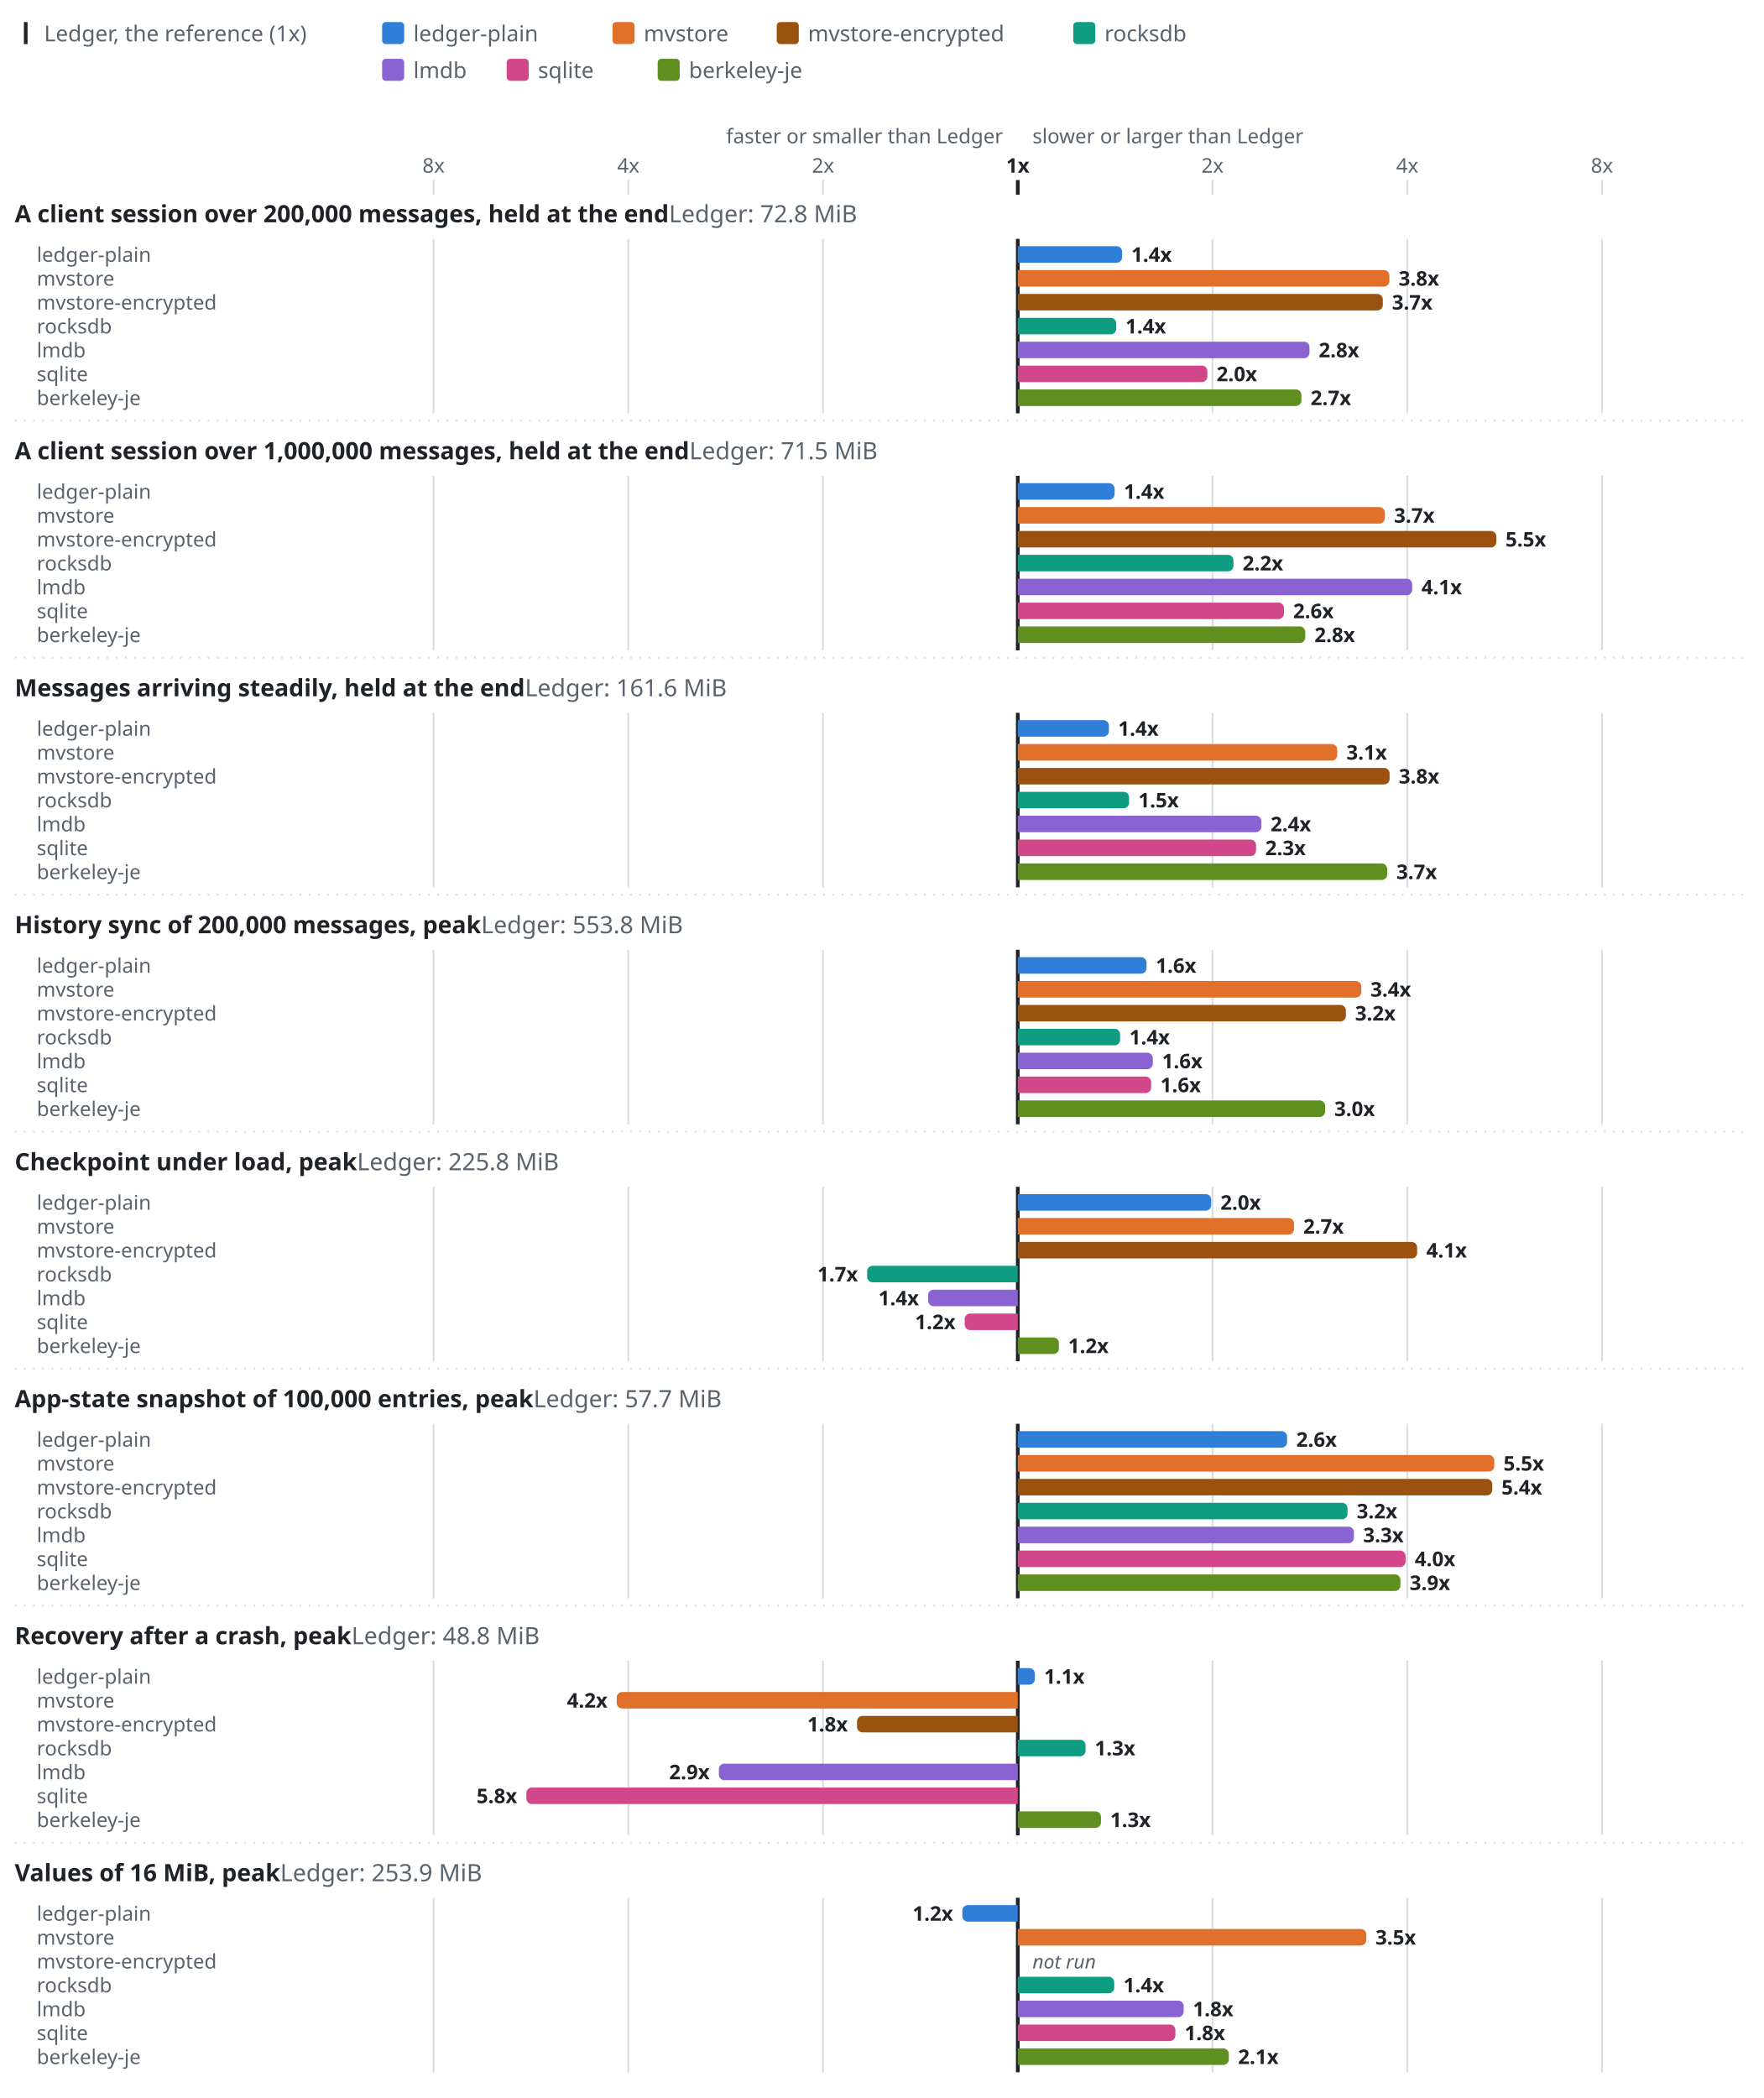
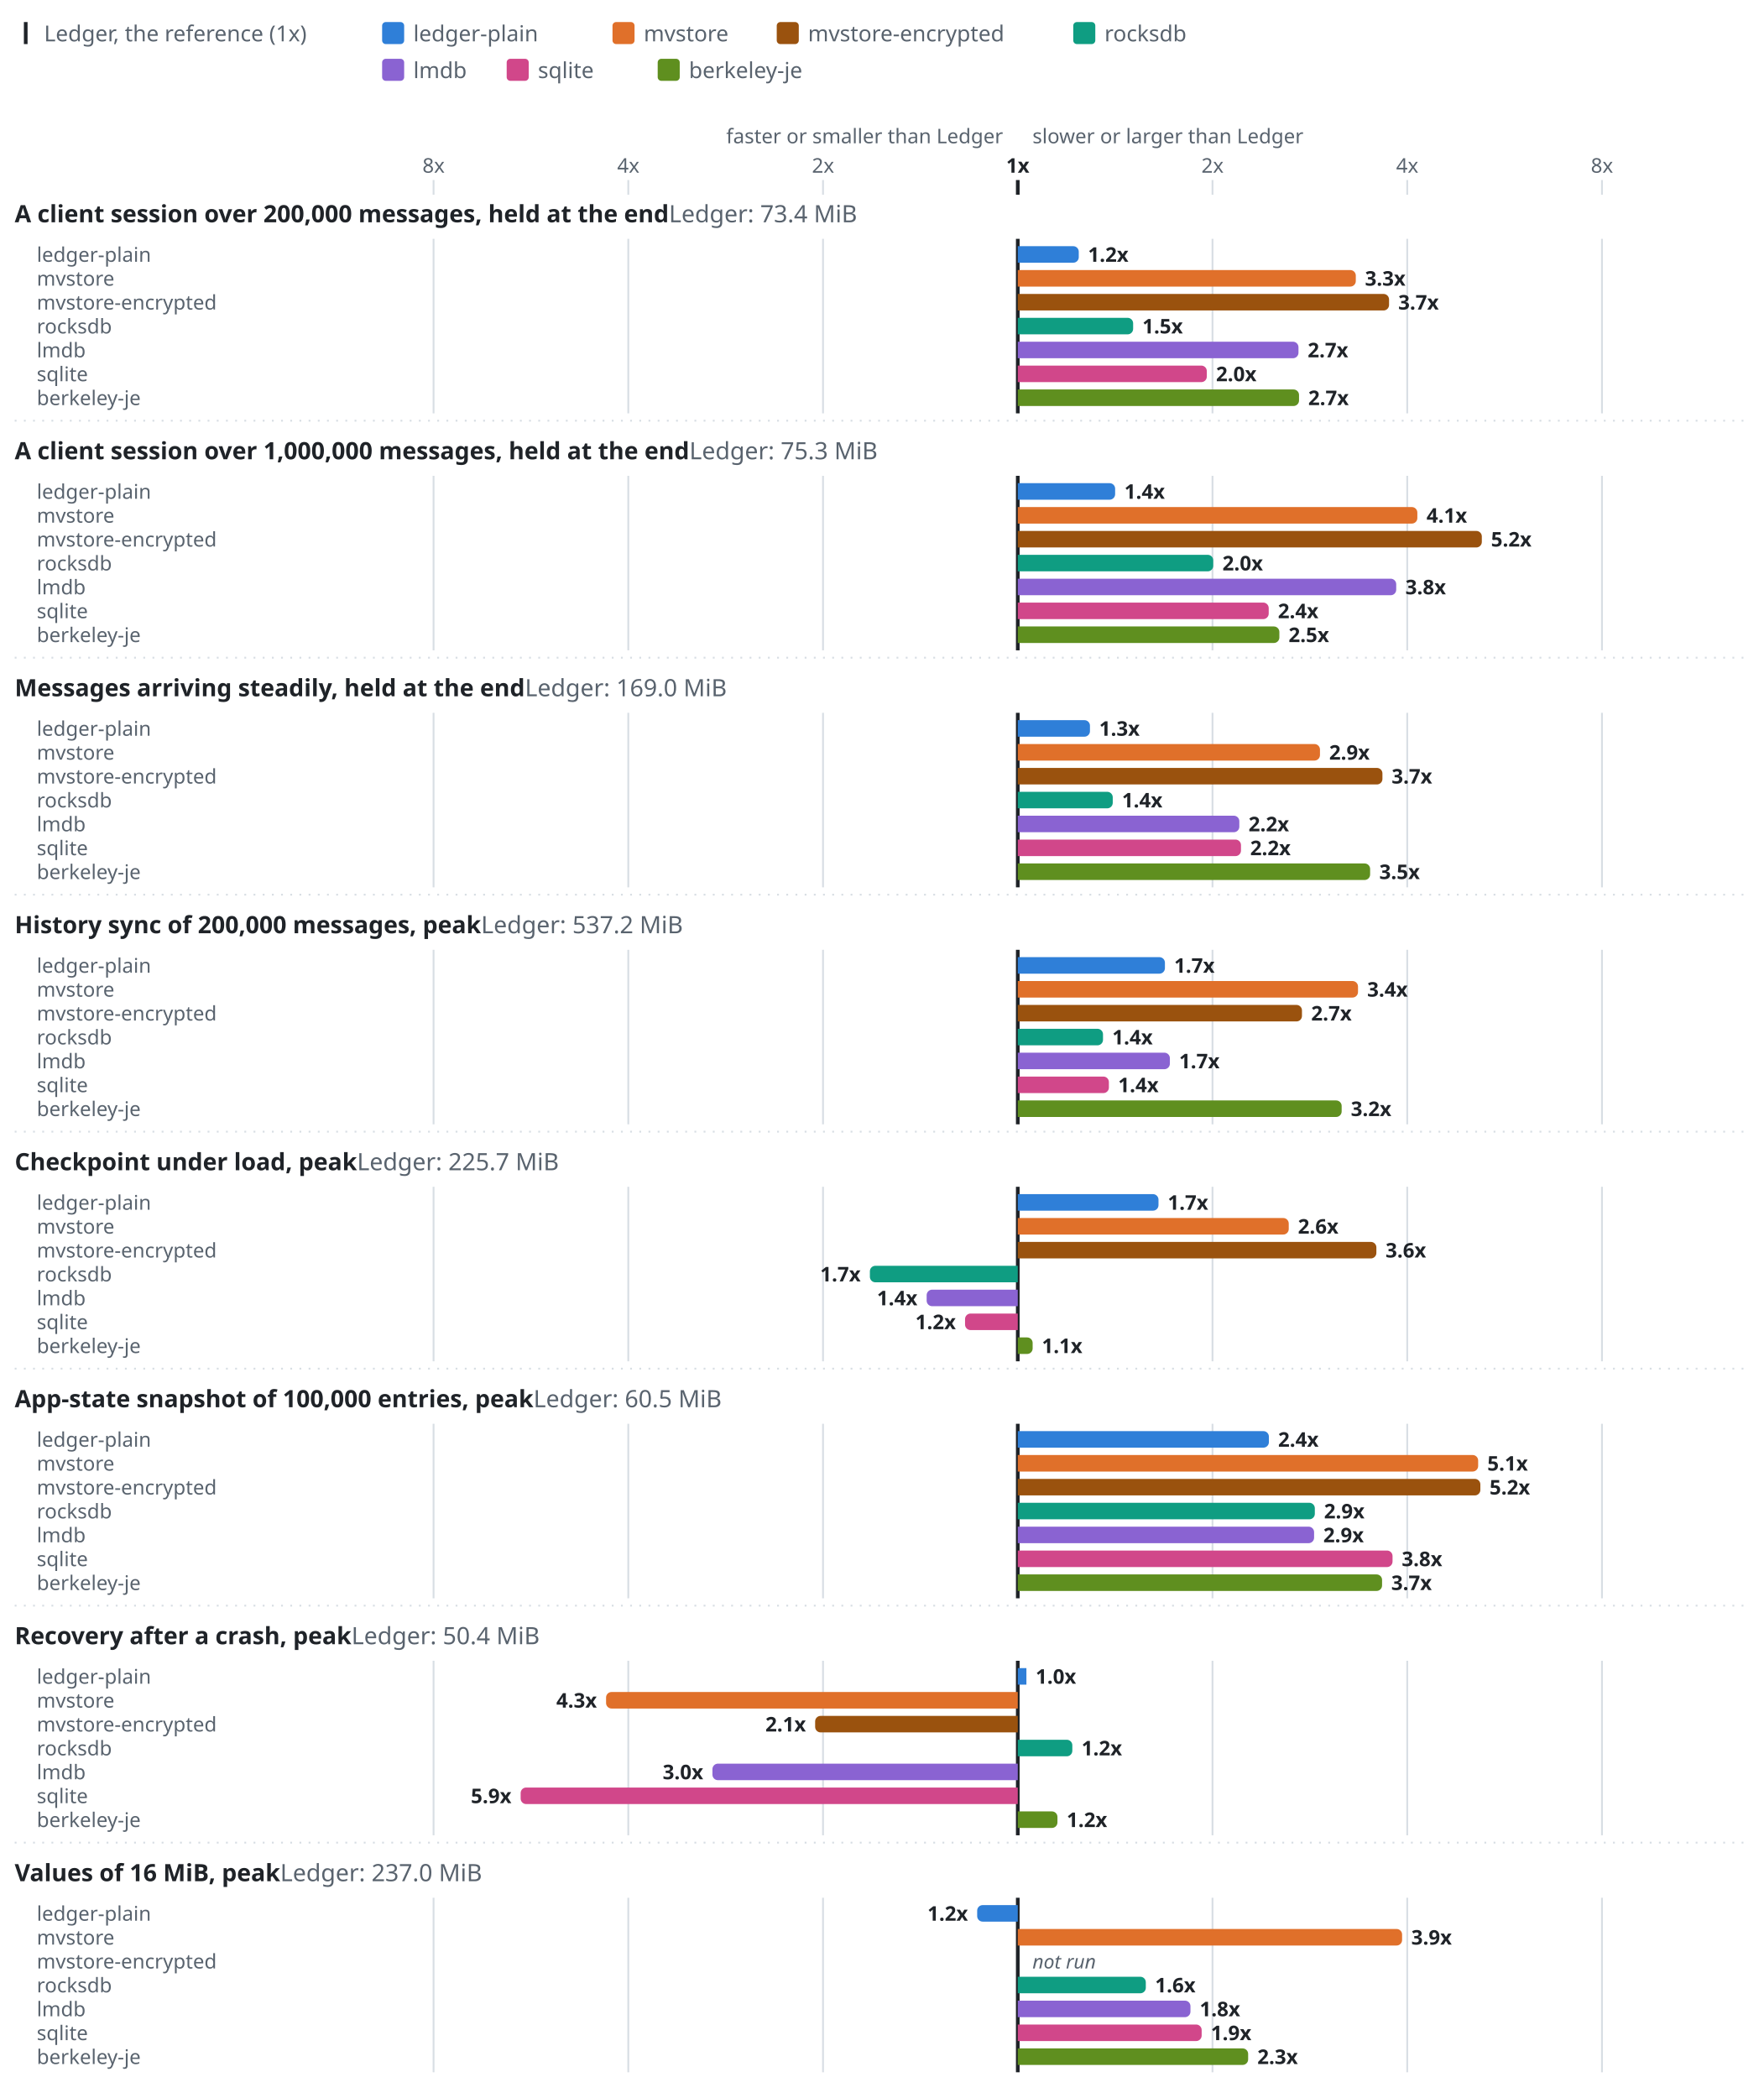
<svg xmlns="http://www.w3.org/2000/svg" viewBox="0 0 960 1142" width="960" height="1142" font-family="-apple-system, BlinkMacSystemFont, 'Segoe UI', 'Noto Sans', Helvetica, Arial, sans-serif" role="img" aria-label="Memory on macOS: each engine's cost relative to Ledger">
  <defs>
    <pattern id="hatch" width="5" height="5" patternUnits="userSpaceOnUse" patternTransform="rotate(45)">
      <rect width="5" height="5" fill="#8b949e" fill-opacity="0.25" />
      <line x1="0" y1="0" x2="0" y2="5" stroke="#8b949e" stroke-width="2.5" />
    </pattern>
  </defs>
  <line x1="14" y1="12" x2="14" y2="24" stroke="#1f2328" stroke-width="2" />
  <text x="24" y="22.5" font-size="12" fill="#59636e">Ledger, the reference (1x)</text>
  <rect x="208" y="12" width="12" height="12" rx="2" fill="#2f7fd8" />
  <text x="225" y="22.5" font-size="12" fill="#59636e">ledger-plain</text>
  <rect x="333.4" y="12" width="12" height="12" rx="2" fill="#e0702a" />
  <text x="350.4" y="22.5" font-size="12" fill="#59636e">mvstore</text>
  <rect x="422.8" y="12" width="12" height="12" rx="2" fill="#9a520e" />
  <text x="439.8" y="22.5" font-size="12" fill="#59636e">mvstore-encrypted</text>
  <rect x="584.2" y="12" width="12" height="12" rx="2" fill="#0f9d82" />
  <text x="601.2" y="22.5" font-size="12" fill="#59636e">rocksdb</text>
  <rect x="208" y="32" width="12" height="12" rx="2" fill="#8a63d2" />
  <text x="225" y="42.5" font-size="12" fill="#59636e">lmdb</text>
  <rect x="275.8" y="32" width="12" height="12" rx="2" fill="#d1478a" />
  <text x="292.8" y="42.5" font-size="12" fill="#59636e">sqlite</text>
  <rect x="358.0" y="32" width="12" height="12" rx="2" fill="#5f8f1f" />
  <text x="375.0" y="42.5" font-size="12" fill="#59636e">berkeley-je</text>
  <text x="546.0" y="78" font-size="11" text-anchor="end" fill="#59636e">faster or smaller than Ledger</text>
  <text x="562.0" y="78" font-size="11" fill="#59636e">slower or larger than Ledger</text>
  <line x1="236.0" y1="98.0" x2="236.0" y2="106.0" stroke="#d8dee4" stroke-width="1" />
  <line x1="342.0" y1="98.0" x2="342.0" y2="106.0" stroke="#d8dee4" stroke-width="1" />
  <line x1="448.0" y1="98.0" x2="448.0" y2="106.0" stroke="#d8dee4" stroke-width="1" />
  <line x1="554.0" y1="98.0" x2="554.0" y2="106.0" stroke="#1f2328" stroke-width="2" />
  <line x1="660.0" y1="98.0" x2="660.0" y2="106.0" stroke="#d8dee4" stroke-width="1" />
  <line x1="766.0" y1="98.0" x2="766.0" y2="106.0" stroke="#d8dee4" stroke-width="1" />
  <line x1="872.0" y1="98.0" x2="872.0" y2="106.0" stroke="#d8dee4" stroke-width="1" />
  <text x="236.0" y="94" font-size="11" text-anchor="middle" fill="#59636e">8x</text>
  <text x="342.0" y="94" font-size="11" text-anchor="middle" fill="#59636e">4x</text>
  <text x="448.0" y="94" font-size="11" text-anchor="middle" fill="#59636e">2x</text>
  <text x="554.0" y="94" font-size="11" text-anchor="middle" fill="#1f2328" font-weight="600">1x</text>
  <text x="660.0" y="94" font-size="11" text-anchor="middle" fill="#59636e">2x</text>
  <text x="766.0" y="94" font-size="11" text-anchor="middle" fill="#59636e">4x</text>
  <text x="872.0" y="94" font-size="11" text-anchor="middle" fill="#59636e">8x</text>
-   <text x="8" y="121" font-size="13" font-weight="600" fill="#1f2328">A client session over 200,000 messages, held at the end<tspan font-weight="400" fill="#59636e">  Ledger: 72.8 MiB</tspan>
+   <text x="8" y="121" font-size="13" font-weight="600" fill="#1f2328">A client session over 200,000 messages, held at the end<tspan font-weight="400" fill="#59636e">  Ledger: 73.4 MiB</tspan>
  </text>
  <line x1="236.0" y1="130.0" x2="236.0" y2="225.0" stroke="#d8dee4" stroke-width="1" />
  <line x1="342.0" y1="130.0" x2="342.0" y2="225.0" stroke="#d8dee4" stroke-width="1" />
  <line x1="448.0" y1="130.0" x2="448.0" y2="225.0" stroke="#d8dee4" stroke-width="1" />
  <line x1="554.0" y1="130.0" x2="554.0" y2="225.0" stroke="#1f2328" stroke-width="2" />
  <line x1="660.0" y1="130.0" x2="660.0" y2="225.0" stroke="#d8dee4" stroke-width="1" />
  <line x1="766.0" y1="130.0" x2="766.0" y2="225.0" stroke="#d8dee4" stroke-width="1" />
  <line x1="872.0" y1="130.0" x2="872.0" y2="225.0" stroke="#d8dee4" stroke-width="1" />
  <text x="20" y="142.5" font-size="11" fill="#59636e">ledger-plain</text>
-   <path d="M554.0,134.0H607.8a3,3 0 0 1 3,3v3a3,3 0 0 1 -3,3H554.0z" fill="#2f7fd8" />
-   <text x="615.8" y="142.5" font-size="11" font-weight="600" fill="#1f2328">1.4x</text>
+   <path d="M554.0,134.0H584.2a3,3 0 0 1 3,3v3a3,3 0 0 1 -3,3H554.0z" fill="#2f7fd8" />
+   <text x="592.2" y="142.5" font-size="11" font-weight="600" fill="#1f2328">1.2x</text>
  <text x="20" y="155.5" font-size="11" fill="#59636e">mvstore</text>
-   <path d="M554.0,147.0H753.3a3,3 0 0 1 3,3v3a3,3 0 0 1 -3,3H554.0z" fill="#e0702a" />
-   <text x="761.3" y="155.5" font-size="11" font-weight="600" fill="#1f2328">3.8x</text>
+   <path d="M554.0,147.0H735.0a3,3 0 0 1 3,3v3a3,3 0 0 1 -3,3H554.0z" fill="#e0702a" />
+   <text x="743.0" y="155.5" font-size="11" font-weight="600" fill="#1f2328">3.3x</text>
  <text x="20" y="168.5" font-size="11" fill="#59636e">mvstore-encrypted</text>
-   <path d="M554.0,160.0H749.7a3,3 0 0 1 3,3v3a3,3 0 0 1 -3,3H554.0z" fill="#9a520e" />
-   <text x="757.7" y="168.5" font-size="11" font-weight="600" fill="#1f2328">3.7x</text>
+   <path d="M554.0,160.0H753.1a3,3 0 0 1 3,3v3a3,3 0 0 1 -3,3H554.0z" fill="#9a520e" />
+   <text x="761.1" y="168.5" font-size="11" font-weight="600" fill="#1f2328">3.7x</text>
  <text x="20" y="181.5" font-size="11" fill="#59636e">rocksdb</text>
-   <path d="M554.0,173.0H604.6a3,3 0 0 1 3,3v3a3,3 0 0 1 -3,3H554.0z" fill="#0f9d82" />
-   <text x="612.6" y="181.5" font-size="11" font-weight="600" fill="#1f2328">1.4x</text>
+   <path d="M554.0,173.0H613.8a3,3 0 0 1 3,3v3a3,3 0 0 1 -3,3H554.0z" fill="#0f9d82" />
+   <text x="621.8" y="181.5" font-size="11" font-weight="600" fill="#1f2328">1.5x</text>
  <text x="20" y="194.5" font-size="11" fill="#59636e">lmdb</text>
-   <path d="M554.0,186.0H709.8a3,3 0 0 1 3,3v3a3,3 0 0 1 -3,3H554.0z" fill="#8a63d2" />
-   <text x="717.8" y="194.5" font-size="11" font-weight="600" fill="#1f2328">2.8x</text>
+   <path d="M554.0,186.0H703.8a3,3 0 0 1 3,3v3a3,3 0 0 1 -3,3H554.0z" fill="#8a63d2" />
+   <text x="711.8" y="194.5" font-size="11" font-weight="600" fill="#1f2328">2.7x</text>
  <text x="20" y="207.5" font-size="11" fill="#59636e">sqlite</text>
-   <path d="M554.0,199.0H654.2a3,3 0 0 1 3,3v3a3,3 0 0 1 -3,3H554.0z" fill="#d1478a" />
-   <text x="662.2" y="207.5" font-size="11" font-weight="600" fill="#1f2328">2.0x</text>
+   <path d="M554.0,199.0H653.9a3,3 0 0 1 3,3v3a3,3 0 0 1 -3,3H554.0z" fill="#d1478a" />
+   <text x="661.9" y="207.5" font-size="11" font-weight="600" fill="#1f2328">2.0x</text>
  <text x="20" y="220.5" font-size="11" fill="#59636e">berkeley-je</text>
-   <path d="M554.0,212.0H705.4a3,3 0 0 1 3,3v3a3,3 0 0 1 -3,3H554.0z" fill="#5f8f1f" />
-   <text x="713.4" y="220.5" font-size="11" font-weight="600" fill="#1f2328">2.7x</text>
+   <path d="M554.0,212.0H704.1a3,3 0 0 1 3,3v3a3,3 0 0 1 -3,3H554.0z" fill="#5f8f1f" />
+   <text x="712.1" y="220.5" font-size="11" font-weight="600" fill="#1f2328">2.7x</text>
  <line x1="8" y1="229.0" x2="952" y2="229.0" stroke="#d8dee4" stroke-width="1" stroke-dasharray="1 4" />
-   <text x="8" y="250" font-size="13" font-weight="600" fill="#1f2328">A client session over 1,000,000 messages, held at the end<tspan font-weight="400" fill="#59636e">  Ledger: 71.5 MiB</tspan>
+   <text x="8" y="250" font-size="13" font-weight="600" fill="#1f2328">A client session over 1,000,000 messages, held at the end<tspan font-weight="400" fill="#59636e">  Ledger: 75.3 MiB</tspan>
  </text>
  <line x1="236.0" y1="259.0" x2="236.0" y2="354.0" stroke="#d8dee4" stroke-width="1" />
  <line x1="342.0" y1="259.0" x2="342.0" y2="354.0" stroke="#d8dee4" stroke-width="1" />
  <line x1="448.0" y1="259.0" x2="448.0" y2="354.0" stroke="#d8dee4" stroke-width="1" />
  <line x1="554.0" y1="259.0" x2="554.0" y2="354.0" stroke="#1f2328" stroke-width="2" />
  <line x1="660.0" y1="259.0" x2="660.0" y2="354.0" stroke="#d8dee4" stroke-width="1" />
  <line x1="766.0" y1="259.0" x2="766.0" y2="354.0" stroke="#d8dee4" stroke-width="1" />
  <line x1="872.0" y1="259.0" x2="872.0" y2="354.0" stroke="#d8dee4" stroke-width="1" />
  <text x="20" y="271.5" font-size="11" fill="#59636e">ledger-plain</text>
-   <path d="M554.0,263.0H603.7a3,3 0 0 1 3,3v3a3,3 0 0 1 -3,3H554.0z" fill="#2f7fd8" />
-   <text x="611.7" y="271.5" font-size="11" font-weight="600" fill="#1f2328">1.4x</text>
+   <path d="M554.0,263.0H604.0a3,3 0 0 1 3,3v3a3,3 0 0 1 -3,3H554.0z" fill="#2f7fd8" />
+   <text x="612.0" y="271.5" font-size="11" font-weight="600" fill="#1f2328">1.4x</text>
  <text x="20" y="284.5" font-size="11" fill="#59636e">mvstore</text>
-   <path d="M554.0,276.0H750.8a3,3 0 0 1 3,3v3a3,3 0 0 1 -3,3H554.0z" fill="#e0702a" />
-   <text x="758.8" y="284.5" font-size="11" font-weight="600" fill="#1f2328">3.7x</text>
+   <path d="M554.0,276.0H768.5a3,3 0 0 1 3,3v3a3,3 0 0 1 -3,3H554.0z" fill="#e0702a" />
+   <text x="776.5" y="284.5" font-size="11" font-weight="600" fill="#1f2328">4.1x</text>
  <text x="20" y="297.5" font-size="11" fill="#59636e">mvstore-encrypted</text>
-   <path d="M554.0,289.0H811.5a3,3 0 0 1 3,3v3a3,3 0 0 1 -3,3H554.0z" fill="#9a520e" />
-   <text x="819.5" y="297.5" font-size="11" font-weight="600" fill="#1f2328">5.5x</text>
+   <path d="M554.0,289.0H803.6a3,3 0 0 1 3,3v3a3,3 0 0 1 -3,3H554.0z" fill="#9a520e" />
+   <text x="811.6" y="297.5" font-size="11" font-weight="600" fill="#1f2328">5.2x</text>
  <text x="20" y="310.5" font-size="11" fill="#59636e">rocksdb</text>
-   <path d="M554.0,302.0H668.4a3,3 0 0 1 3,3v3a3,3 0 0 1 -3,3H554.0z" fill="#0f9d82" />
-   <text x="676.4" y="310.5" font-size="11" font-weight="600" fill="#1f2328">2.2x</text>
+   <path d="M554.0,302.0H657.4a3,3 0 0 1 3,3v3a3,3 0 0 1 -3,3H554.0z" fill="#0f9d82" />
+   <text x="665.4" y="310.5" font-size="11" font-weight="600" fill="#1f2328">2.0x</text>
  <text x="20" y="323.5" font-size="11" fill="#59636e">lmdb</text>
-   <path d="M554.0,315.0H765.7a3,3 0 0 1 3,3v3a3,3 0 0 1 -3,3H554.0z" fill="#8a63d2" />
-   <text x="773.7" y="323.5" font-size="11" font-weight="600" fill="#1f2328">4.1x</text>
+   <path d="M554.0,315.0H757.0a3,3 0 0 1 3,3v3a3,3 0 0 1 -3,3H554.0z" fill="#8a63d2" />
+   <text x="765.0" y="323.5" font-size="11" font-weight="600" fill="#1f2328">3.8x</text>
  <text x="20" y="336.5" font-size="11" fill="#59636e">sqlite</text>
-   <path d="M554.0,328.0H695.9a3,3 0 0 1 3,3v3a3,3 0 0 1 -3,3H554.0z" fill="#d1478a" />
-   <text x="703.9" y="336.5" font-size="11" font-weight="600" fill="#1f2328">2.6x</text>
+   <path d="M554.0,328.0H687.6a3,3 0 0 1 3,3v3a3,3 0 0 1 -3,3H554.0z" fill="#d1478a" />
+   <text x="695.6" y="336.5" font-size="11" font-weight="600" fill="#1f2328">2.4x</text>
  <text x="20" y="349.5" font-size="11" fill="#59636e">berkeley-je</text>
-   <path d="M554.0,341.0H707.5a3,3 0 0 1 3,3v3a3,3 0 0 1 -3,3H554.0z" fill="#5f8f1f" />
-   <text x="715.5" y="349.5" font-size="11" font-weight="600" fill="#1f2328">2.8x</text>
+   <path d="M554.0,341.0H693.4a3,3 0 0 1 3,3v3a3,3 0 0 1 -3,3H554.0z" fill="#5f8f1f" />
+   <text x="701.4" y="349.5" font-size="11" font-weight="600" fill="#1f2328">2.5x</text>
  <line x1="8" y1="358.0" x2="952" y2="358.0" stroke="#d8dee4" stroke-width="1" stroke-dasharray="1 4" />
-   <text x="8" y="379" font-size="13" font-weight="600" fill="#1f2328">Messages arriving steadily, held at the end<tspan font-weight="400" fill="#59636e">  Ledger: 161.6 MiB</tspan>
+   <text x="8" y="379" font-size="13" font-weight="600" fill="#1f2328">Messages arriving steadily, held at the end<tspan font-weight="400" fill="#59636e">  Ledger: 169.0 MiB</tspan>
  </text>
  <line x1="236.0" y1="388.0" x2="236.0" y2="483.0" stroke="#d8dee4" stroke-width="1" />
  <line x1="342.0" y1="388.0" x2="342.0" y2="483.0" stroke="#d8dee4" stroke-width="1" />
  <line x1="448.0" y1="388.0" x2="448.0" y2="483.0" stroke="#d8dee4" stroke-width="1" />
  <line x1="554.0" y1="388.0" x2="554.0" y2="483.0" stroke="#1f2328" stroke-width="2" />
  <line x1="660.0" y1="388.0" x2="660.0" y2="483.0" stroke="#d8dee4" stroke-width="1" />
  <line x1="766.0" y1="388.0" x2="766.0" y2="483.0" stroke="#d8dee4" stroke-width="1" />
  <line x1="872.0" y1="388.0" x2="872.0" y2="483.0" stroke="#d8dee4" stroke-width="1" />
  <text x="20" y="400.5" font-size="11" fill="#59636e">ledger-plain</text>
-   <path d="M554.0,392.0H600.6a3,3 0 0 1 3,3v3a3,3 0 0 1 -3,3H554.0z" fill="#2f7fd8" />
-   <text x="608.6" y="400.5" font-size="11" font-weight="600" fill="#1f2328">1.4x</text>
+   <path d="M554.0,392.0H590.3a3,3 0 0 1 3,3v3a3,3 0 0 1 -3,3H554.0z" fill="#2f7fd8" />
+   <text x="598.3" y="400.5" font-size="11" font-weight="600" fill="#1f2328">1.3x</text>
  <text x="20" y="413.5" font-size="11" fill="#59636e">mvstore</text>
-   <path d="M554.0,405.0H724.9a3,3 0 0 1 3,3v3a3,3 0 0 1 -3,3H554.0z" fill="#e0702a" />
-   <text x="732.9" y="413.5" font-size="11" font-weight="600" fill="#1f2328">3.1x</text>
+   <path d="M554.0,405.0H715.5a3,3 0 0 1 3,3v3a3,3 0 0 1 -3,3H554.0z" fill="#e0702a" />
+   <text x="723.5" y="413.5" font-size="11" font-weight="600" fill="#1f2328">2.9x</text>
  <text x="20" y="426.5" font-size="11" fill="#59636e">mvstore-encrypted</text>
-   <path d="M554.0,418.0H753.4a3,3 0 0 1 3,3v3a3,3 0 0 1 -3,3H554.0z" fill="#9a520e" />
-   <text x="761.4" y="426.5" font-size="11" font-weight="600" fill="#1f2328">3.8x</text>
+   <path d="M554.0,418.0H749.5a3,3 0 0 1 3,3v3a3,3 0 0 1 -3,3H554.0z" fill="#9a520e" />
+   <text x="757.5" y="426.5" font-size="11" font-weight="600" fill="#1f2328">3.7x</text>
  <text x="20" y="439.5" font-size="11" fill="#59636e">rocksdb</text>
-   <path d="M554.0,431.0H611.6a3,3 0 0 1 3,3v3a3,3 0 0 1 -3,3H554.0z" fill="#0f9d82" />
-   <text x="619.6" y="439.5" font-size="11" font-weight="600" fill="#1f2328">1.5x</text>
+   <path d="M554.0,431.0H602.7a3,3 0 0 1 3,3v3a3,3 0 0 1 -3,3H554.0z" fill="#0f9d82" />
+   <text x="610.7" y="439.5" font-size="11" font-weight="600" fill="#1f2328">1.4x</text>
  <text x="20" y="452.5" font-size="11" fill="#59636e">lmdb</text>
-   <path d="M554.0,444.0H683.6a3,3 0 0 1 3,3v3a3,3 0 0 1 -3,3H554.0z" fill="#8a63d2" />
-   <text x="691.6" y="452.5" font-size="11" font-weight="600" fill="#1f2328">2.4x</text>
+   <path d="M554.0,444.0H671.6a3,3 0 0 1 3,3v3a3,3 0 0 1 -3,3H554.0z" fill="#8a63d2" />
+   <text x="679.6" y="452.5" font-size="11" font-weight="600" fill="#1f2328">2.2x</text>
  <text x="20" y="465.5" font-size="11" fill="#59636e">sqlite</text>
-   <path d="M554.0,457.0H680.7a3,3 0 0 1 3,3v3a3,3 0 0 1 -3,3H554.0z" fill="#d1478a" />
-   <text x="688.7" y="465.5" font-size="11" font-weight="600" fill="#1f2328">2.3x</text>
+   <path d="M554.0,457.0H672.5a3,3 0 0 1 3,3v3a3,3 0 0 1 -3,3H554.0z" fill="#d1478a" />
+   <text x="680.5" y="465.5" font-size="11" font-weight="600" fill="#1f2328">2.2x</text>
  <text x="20" y="478.5" font-size="11" fill="#59636e">berkeley-je</text>
-   <path d="M554.0,470.0H752.1a3,3 0 0 1 3,3v3a3,3 0 0 1 -3,3H554.0z" fill="#5f8f1f" />
-   <text x="760.1" y="478.5" font-size="11" font-weight="600" fill="#1f2328">3.7x</text>
+   <path d="M554.0,470.0H742.8a3,3 0 0 1 3,3v3a3,3 0 0 1 -3,3H554.0z" fill="#5f8f1f" />
+   <text x="750.8" y="478.5" font-size="11" font-weight="600" fill="#1f2328">3.5x</text>
  <line x1="8" y1="487.0" x2="952" y2="487.0" stroke="#d8dee4" stroke-width="1" stroke-dasharray="1 4" />
-   <text x="8" y="508" font-size="13" font-weight="600" fill="#1f2328">History sync of 200,000 messages, peak<tspan font-weight="400" fill="#59636e">  Ledger: 553.8 MiB</tspan>
+   <text x="8" y="508" font-size="13" font-weight="600" fill="#1f2328">History sync of 200,000 messages, peak<tspan font-weight="400" fill="#59636e">  Ledger: 537.2 MiB</tspan>
  </text>
  <line x1="236.0" y1="517.0" x2="236.0" y2="612.0" stroke="#d8dee4" stroke-width="1" />
  <line x1="342.0" y1="517.0" x2="342.0" y2="612.0" stroke="#d8dee4" stroke-width="1" />
  <line x1="448.0" y1="517.0" x2="448.0" y2="612.0" stroke="#d8dee4" stroke-width="1" />
  <line x1="554.0" y1="517.0" x2="554.0" y2="612.0" stroke="#1f2328" stroke-width="2" />
  <line x1="660.0" y1="517.0" x2="660.0" y2="612.0" stroke="#d8dee4" stroke-width="1" />
  <line x1="766.0" y1="517.0" x2="766.0" y2="612.0" stroke="#d8dee4" stroke-width="1" />
  <line x1="872.0" y1="517.0" x2="872.0" y2="612.0" stroke="#d8dee4" stroke-width="1" />
  <text x="20" y="529.5" font-size="11" fill="#59636e">ledger-plain</text>
-   <path d="M554.0,521.0H621.1a3,3 0 0 1 3,3v3a3,3 0 0 1 -3,3H554.0z" fill="#2f7fd8" />
-   <text x="629.1" y="529.5" font-size="11" font-weight="600" fill="#1f2328">1.6x</text>
+   <path d="M554.0,521.0H631.1a3,3 0 0 1 3,3v3a3,3 0 0 1 -3,3H554.0z" fill="#2f7fd8" />
+   <text x="639.1" y="529.5" font-size="11" font-weight="600" fill="#1f2328">1.7x</text>
  <text x="20" y="542.5" font-size="11" fill="#59636e">mvstore</text>
-   <path d="M554.0,534.0H738.0a3,3 0 0 1 3,3v3a3,3 0 0 1 -3,3H554.0z" fill="#e0702a" />
-   <text x="746.0" y="542.5" font-size="11" font-weight="600" fill="#1f2328">3.4x</text>
+   <path d="M554.0,534.0H736.2a3,3 0 0 1 3,3v3a3,3 0 0 1 -3,3H554.0z" fill="#e0702a" />
+   <text x="744.2" y="542.5" font-size="11" font-weight="600" fill="#1f2328">3.4x</text>
  <text x="20" y="555.5" font-size="11" fill="#59636e">mvstore-encrypted</text>
-   <path d="M554.0,547.0H729.6a3,3 0 0 1 3,3v3a3,3 0 0 1 -3,3H554.0z" fill="#9a520e" />
-   <text x="737.6" y="555.5" font-size="11" font-weight="600" fill="#1f2328">3.2x</text>
+   <path d="M554.0,547.0H705.7a3,3 0 0 1 3,3v3a3,3 0 0 1 -3,3H554.0z" fill="#9a520e" />
+   <text x="713.7" y="555.5" font-size="11" font-weight="600" fill="#1f2328">2.7x</text>
  <text x="20" y="568.5" font-size="11" fill="#59636e">rocksdb</text>
-   <path d="M554.0,560.0H606.7a3,3 0 0 1 3,3v3a3,3 0 0 1 -3,3H554.0z" fill="#0f9d82" />
-   <text x="614.7" y="568.5" font-size="11" font-weight="600" fill="#1f2328">1.4x</text>
+   <path d="M554.0,560.0H597.4a3,3 0 0 1 3,3v3a3,3 0 0 1 -3,3H554.0z" fill="#0f9d82" />
+   <text x="605.4" y="568.5" font-size="11" font-weight="600" fill="#1f2328">1.4x</text>
  <text x="20" y="581.5" font-size="11" fill="#59636e">lmdb</text>
-   <path d="M554.0,573.0H624.5a3,3 0 0 1 3,3v3a3,3 0 0 1 -3,3H554.0z" fill="#8a63d2" />
-   <text x="632.5" y="581.5" font-size="11" font-weight="600" fill="#1f2328">1.6x</text>
+   <path d="M554.0,573.0H633.8a3,3 0 0 1 3,3v3a3,3 0 0 1 -3,3H554.0z" fill="#8a63d2" />
+   <text x="641.8" y="581.5" font-size="11" font-weight="600" fill="#1f2328">1.7x</text>
  <text x="20" y="594.5" font-size="11" fill="#59636e">sqlite</text>
-   <path d="M554.0,586.0H623.6a3,3 0 0 1 3,3v3a3,3 0 0 1 -3,3H554.0z" fill="#d1478a" />
-   <text x="631.6" y="594.5" font-size="11" font-weight="600" fill="#1f2328">1.6x</text>
+   <path d="M554.0,586.0H600.6a3,3 0 0 1 3,3v3a3,3 0 0 1 -3,3H554.0z" fill="#d1478a" />
+   <text x="608.6" y="594.5" font-size="11" font-weight="600" fill="#1f2328">1.4x</text>
  <text x="20" y="607.5" font-size="11" fill="#59636e">berkeley-je</text>
-   <path d="M554.0,599.0H718.3a3,3 0 0 1 3,3v3a3,3 0 0 1 -3,3H554.0z" fill="#5f8f1f" />
-   <text x="726.3" y="607.5" font-size="11" font-weight="600" fill="#1f2328">3.0x</text>
+   <path d="M554.0,599.0H727.3a3,3 0 0 1 3,3v3a3,3 0 0 1 -3,3H554.0z" fill="#5f8f1f" />
+   <text x="735.3" y="607.5" font-size="11" font-weight="600" fill="#1f2328">3.2x</text>
  <line x1="8" y1="616.0" x2="952" y2="616.0" stroke="#d8dee4" stroke-width="1" stroke-dasharray="1 4" />
-   <text x="8" y="637" font-size="13" font-weight="600" fill="#1f2328">Checkpoint under load, peak<tspan font-weight="400" fill="#59636e">  Ledger: 225.8 MiB</tspan>
+   <text x="8" y="637" font-size="13" font-weight="600" fill="#1f2328">Checkpoint under load, peak<tspan font-weight="400" fill="#59636e">  Ledger: 225.7 MiB</tspan>
  </text>
  <line x1="236.0" y1="646.0" x2="236.0" y2="741.0" stroke="#d8dee4" stroke-width="1" />
  <line x1="342.0" y1="646.0" x2="342.0" y2="741.0" stroke="#d8dee4" stroke-width="1" />
  <line x1="448.0" y1="646.0" x2="448.0" y2="741.0" stroke="#d8dee4" stroke-width="1" />
  <line x1="554.0" y1="646.0" x2="554.0" y2="741.0" stroke="#1f2328" stroke-width="2" />
  <line x1="660.0" y1="646.0" x2="660.0" y2="741.0" stroke="#d8dee4" stroke-width="1" />
  <line x1="766.0" y1="646.0" x2="766.0" y2="741.0" stroke="#d8dee4" stroke-width="1" />
  <line x1="872.0" y1="646.0" x2="872.0" y2="741.0" stroke="#d8dee4" stroke-width="1" />
  <text x="20" y="658.5" font-size="11" fill="#59636e">ledger-plain</text>
-   <path d="M554.0,650.0H656.3a3,3 0 0 1 3,3v3a3,3 0 0 1 -3,3H554.0z" fill="#2f7fd8" />
-   <text x="664.3" y="658.5" font-size="11" font-weight="600" fill="#1f2328">2.0x</text>
+   <path d="M554.0,650.0H627.6a3,3 0 0 1 3,3v3a3,3 0 0 1 -3,3H554.0z" fill="#2f7fd8" />
+   <text x="635.6" y="658.5" font-size="11" font-weight="600" fill="#1f2328">1.7x</text>
  <text x="20" y="671.5" font-size="11" fill="#59636e">mvstore</text>
-   <path d="M554.0,663.0H701.4a3,3 0 0 1 3,3v3a3,3 0 0 1 -3,3H554.0z" fill="#e0702a" />
-   <text x="709.4" y="671.5" font-size="11" font-weight="600" fill="#1f2328">2.7x</text>
+   <path d="M554.0,663.0H698.5a3,3 0 0 1 3,3v3a3,3 0 0 1 -3,3H554.0z" fill="#e0702a" />
+   <text x="706.5" y="671.5" font-size="11" font-weight="600" fill="#1f2328">2.6x</text>
  <text x="20" y="684.5" font-size="11" fill="#59636e">mvstore-encrypted</text>
-   <path d="M554.0,676.0H768.4a3,3 0 0 1 3,3v3a3,3 0 0 1 -3,3H554.0z" fill="#9a520e" />
-   <text x="776.4" y="684.5" font-size="11" font-weight="600" fill="#1f2328">4.1x</text>
+   <path d="M554.0,676.0H746.2a3,3 0 0 1 3,3v3a3,3 0 0 1 -3,3H554.0z" fill="#9a520e" />
+   <text x="754.2" y="684.5" font-size="11" font-weight="600" fill="#1f2328">3.6x</text>
  <text x="20" y="697.5" font-size="11" fill="#59636e">rocksdb</text>
-   <path d="M554.0,689.0H475.0a3,3 0 0 0 -3,3v3a3,3 0 0 0 3,3H554.0z" fill="#0f9d82" />
-   <text x="467.0" y="697.5" font-size="11" font-weight="600" text-anchor="end" fill="#1f2328">1.7x</text>
+   <path d="M554.0,689.0H476.5a3,3 0 0 0 -3,3v3a3,3 0 0 0 3,3H554.0z" fill="#0f9d82" />
+   <text x="468.5" y="697.5" font-size="11" font-weight="600" text-anchor="end" fill="#1f2328">1.7x</text>
  <text x="20" y="710.5" font-size="11" fill="#59636e">lmdb</text>
-   <path d="M554.0,702.0H508.2a3,3 0 0 0 -3,3v3a3,3 0 0 0 3,3H554.0z" fill="#8a63d2" />
-   <text x="500.2" y="710.5" font-size="11" font-weight="600" text-anchor="end" fill="#1f2328">1.4x</text>
+   <path d="M554.0,702.0H507.4a3,3 0 0 0 -3,3v3a3,3 0 0 0 3,3H554.0z" fill="#8a63d2" />
+   <text x="499.4" y="710.5" font-size="11" font-weight="600" text-anchor="end" fill="#1f2328">1.4x</text>
  <text x="20" y="723.5" font-size="11" fill="#59636e">sqlite</text>
-   <path d="M554.0,715.0H528.1a3,3 0 0 0 -3,3v3a3,3 0 0 0 3,3H554.0z" fill="#d1478a" />
-   <text x="520.1" y="723.5" font-size="11" font-weight="600" text-anchor="end" fill="#1f2328">1.2x</text>
+   <path d="M554.0,715.0H528.3a3,3 0 0 0 -3,3v3a3,3 0 0 0 3,3H554.0z" fill="#d1478a" />
+   <text x="520.3" y="723.5" font-size="11" font-weight="600" text-anchor="end" fill="#1f2328">1.2x</text>
  <text x="20" y="736.5" font-size="11" fill="#59636e">berkeley-je</text>
-   <path d="M554.0,728.0H573.4a3,3 0 0 1 3,3v3a3,3 0 0 1 -3,3H554.0z" fill="#5f8f1f" />
-   <text x="581.4" y="736.5" font-size="11" font-weight="600" fill="#1f2328">1.2x</text>
+   <path d="M554.0,728.0H559.1a3,3 0 0 1 3,3v3a3,3 0 0 1 -3,3H554.0z" fill="#5f8f1f" />
+   <text x="567.1" y="736.5" font-size="11" font-weight="600" fill="#1f2328">1.1x</text>
  <line x1="8" y1="745.0" x2="952" y2="745.0" stroke="#d8dee4" stroke-width="1" stroke-dasharray="1 4" />
-   <text x="8" y="766" font-size="13" font-weight="600" fill="#1f2328">App-state snapshot of 100,000 entries, peak<tspan font-weight="400" fill="#59636e">  Ledger: 57.7 MiB</tspan>
+   <text x="8" y="766" font-size="13" font-weight="600" fill="#1f2328">App-state snapshot of 100,000 entries, peak<tspan font-weight="400" fill="#59636e">  Ledger: 60.5 MiB</tspan>
  </text>
  <line x1="236.0" y1="775.0" x2="236.0" y2="870.0" stroke="#d8dee4" stroke-width="1" />
  <line x1="342.0" y1="775.0" x2="342.0" y2="870.0" stroke="#d8dee4" stroke-width="1" />
  <line x1="448.0" y1="775.0" x2="448.0" y2="870.0" stroke="#d8dee4" stroke-width="1" />
  <line x1="554.0" y1="775.0" x2="554.0" y2="870.0" stroke="#1f2328" stroke-width="2" />
  <line x1="660.0" y1="775.0" x2="660.0" y2="870.0" stroke="#d8dee4" stroke-width="1" />
  <line x1="766.0" y1="775.0" x2="766.0" y2="870.0" stroke="#d8dee4" stroke-width="1" />
  <line x1="872.0" y1="775.0" x2="872.0" y2="870.0" stroke="#d8dee4" stroke-width="1" />
  <text x="20" y="787.5" font-size="11" fill="#59636e">ledger-plain</text>
-   <path d="M554.0,779.0H697.6a3,3 0 0 1 3,3v3a3,3 0 0 1 -3,3H554.0z" fill="#2f7fd8" />
-   <text x="705.6" y="787.5" font-size="11" font-weight="600" fill="#1f2328">2.6x</text>
+   <path d="M554.0,779.0H687.7a3,3 0 0 1 3,3v3a3,3 0 0 1 -3,3H554.0z" fill="#2f7fd8" />
+   <text x="695.7" y="787.5" font-size="11" font-weight="600" fill="#1f2328">2.4x</text>
  <text x="20" y="800.5" font-size="11" fill="#59636e">mvstore</text>
-   <path d="M554.0,792.0H810.4a3,3 0 0 1 3,3v3a3,3 0 0 1 -3,3H554.0z" fill="#e0702a" />
-   <text x="818.4" y="800.5" font-size="11" font-weight="600" fill="#1f2328">5.5x</text>
+   <path d="M554.0,792.0H801.6a3,3 0 0 1 3,3v3a3,3 0 0 1 -3,3H554.0z" fill="#e0702a" />
+   <text x="809.6" y="800.5" font-size="11" font-weight="600" fill="#1f2328">5.1x</text>
  <text x="20" y="813.5" font-size="11" fill="#59636e">mvstore-encrypted</text>
-   <path d="M554.0,805.0H809.3a3,3 0 0 1 3,3v3a3,3 0 0 1 -3,3H554.0z" fill="#9a520e" />
-   <text x="817.3" y="813.5" font-size="11" font-weight="600" fill="#1f2328">5.4x</text>
+   <path d="M554.0,805.0H802.8a3,3 0 0 1 3,3v3a3,3 0 0 1 -3,3H554.0z" fill="#9a520e" />
+   <text x="810.8" y="813.5" font-size="11" font-weight="600" fill="#1f2328">5.2x</text>
  <text x="20" y="826.5" font-size="11" fill="#59636e">rocksdb</text>
-   <path d="M554.0,818.0H730.5a3,3 0 0 1 3,3v3a3,3 0 0 1 -3,3H554.0z" fill="#0f9d82" />
-   <text x="738.5" y="826.5" font-size="11" font-weight="600" fill="#1f2328">3.2x</text>
+   <path d="M554.0,818.0H712.7a3,3 0 0 1 3,3v3a3,3 0 0 1 -3,3H554.0z" fill="#0f9d82" />
+   <text x="720.7" y="826.5" font-size="11" font-weight="600" fill="#1f2328">2.9x</text>
  <text x="20" y="839.5" font-size="11" fill="#59636e">lmdb</text>
-   <path d="M554.0,831.0H734.0a3,3 0 0 1 3,3v3a3,3 0 0 1 -3,3H554.0z" fill="#8a63d2" />
-   <text x="742.0" y="839.5" font-size="11" font-weight="600" fill="#1f2328">3.3x</text>
+   <path d="M554.0,831.0H712.3a3,3 0 0 1 3,3v3a3,3 0 0 1 -3,3H554.0z" fill="#8a63d2" />
+   <text x="720.3" y="839.5" font-size="11" font-weight="600" fill="#1f2328">2.9x</text>
  <text x="20" y="852.5" font-size="11" fill="#59636e">sqlite</text>
-   <path d="M554.0,844.0H762.1a3,3 0 0 1 3,3v3a3,3 0 0 1 -3,3H554.0z" fill="#d1478a" />
-   <text x="770.1" y="852.5" font-size="11" font-weight="600" fill="#1f2328">4.0x</text>
+   <path d="M554.0,844.0H755.0a3,3 0 0 1 3,3v3a3,3 0 0 1 -3,3H554.0z" fill="#d1478a" />
+   <text x="763.0" y="852.5" font-size="11" font-weight="600" fill="#1f2328">3.8x</text>
  <text x="20" y="865.5" font-size="11" fill="#59636e">berkeley-je</text>
-   <path d="M554.0,857.0H759.3a3,3 0 0 1 3,3v3a3,3 0 0 1 -3,3H554.0z" fill="#5f8f1f" />
-   <text x="767.3" y="865.5" font-size="11" font-weight="600" fill="#1f2328">3.9x</text>
+   <path d="M554.0,857.0H749.3a3,3 0 0 1 3,3v3a3,3 0 0 1 -3,3H554.0z" fill="#5f8f1f" />
+   <text x="757.3" y="865.5" font-size="11" font-weight="600" fill="#1f2328">3.7x</text>
  <line x1="8" y1="874.0" x2="952" y2="874.0" stroke="#d8dee4" stroke-width="1" stroke-dasharray="1 4" />
-   <text x="8" y="895" font-size="13" font-weight="600" fill="#1f2328">Recovery after a crash, peak<tspan font-weight="400" fill="#59636e">  Ledger: 48.8 MiB</tspan>
+   <text x="8" y="895" font-size="13" font-weight="600" fill="#1f2328">Recovery after a crash, peak<tspan font-weight="400" fill="#59636e">  Ledger: 50.4 MiB</tspan>
  </text>
  <line x1="236.0" y1="904.0" x2="236.0" y2="999.0" stroke="#d8dee4" stroke-width="1" />
  <line x1="342.0" y1="904.0" x2="342.0" y2="999.0" stroke="#d8dee4" stroke-width="1" />
  <line x1="448.0" y1="904.0" x2="448.0" y2="999.0" stroke="#d8dee4" stroke-width="1" />
  <line x1="554.0" y1="904.0" x2="554.0" y2="999.0" stroke="#1f2328" stroke-width="2" />
  <line x1="660.0" y1="904.0" x2="660.0" y2="999.0" stroke="#d8dee4" stroke-width="1" />
  <line x1="766.0" y1="904.0" x2="766.0" y2="999.0" stroke="#d8dee4" stroke-width="1" />
  <line x1="872.0" y1="904.0" x2="872.0" y2="999.0" stroke="#d8dee4" stroke-width="1" />
  <text x="20" y="916.5" font-size="11" fill="#59636e">ledger-plain</text>
-   <path d="M554.0,908.0H560.3a3,3 0 0 1 3,3v3a3,3 0 0 1 -3,3H554.0z" fill="#2f7fd8" />
-   <text x="568.3" y="916.5" font-size="11" font-weight="600" fill="#1f2328">1.1x</text>
+   <path d="M554.0,908.0h4.7v9h-4.7z" fill="#2f7fd8" />
+   <text x="563.7" y="916.5" font-size="11" font-weight="600" fill="#1f2328">1.0x</text>
  <text x="20" y="929.5" font-size="11" fill="#59636e">mvstore</text>
-   <path d="M554.0,921.0H338.7a3,3 0 0 0 -3,3v3a3,3 0 0 0 3,3H554.0z" fill="#e0702a" />
-   <text x="330.7" y="929.5" font-size="11" font-weight="600" text-anchor="end" fill="#1f2328">4.2x</text>
+   <path d="M554.0,921.0H332.9a3,3 0 0 0 -3,3v3a3,3 0 0 0 3,3H554.0z" fill="#e0702a" />
+   <text x="324.9" y="929.5" font-size="11" font-weight="600" text-anchor="end" fill="#1f2328">4.3x</text>
  <text x="20" y="942.5" font-size="11" fill="#59636e">mvstore-encrypted</text>
-   <path d="M554.0,934.0H469.5a3,3 0 0 0 -3,3v3a3,3 0 0 0 3,3H554.0z" fill="#9a520e" />
-   <text x="461.5" y="942.5" font-size="11" font-weight="600" text-anchor="end" fill="#1f2328">1.8x</text>
+   <path d="M554.0,934.0H446.7a3,3 0 0 0 -3,3v3a3,3 0 0 0 3,3H554.0z" fill="#9a520e" />
+   <text x="438.7" y="942.5" font-size="11" font-weight="600" text-anchor="end" fill="#1f2328">2.1x</text>
  <text x="20" y="955.5" font-size="11" fill="#59636e">rocksdb</text>
-   <path d="M554.0,947.0H587.9a3,3 0 0 1 3,3v3a3,3 0 0 1 -3,3H554.0z" fill="#0f9d82" />
-   <text x="595.9" y="955.5" font-size="11" font-weight="600" fill="#1f2328">1.3x</text>
+   <path d="M554.0,947.0H580.7a3,3 0 0 1 3,3v3a3,3 0 0 1 -3,3H554.0z" fill="#0f9d82" />
+   <text x="588.7" y="955.5" font-size="11" font-weight="600" fill="#1f2328">1.2x</text>
  <text x="20" y="968.5" font-size="11" fill="#59636e">lmdb</text>
-   <path d="M554.0,960.0H394.3a3,3 0 0 0 -3,3v3a3,3 0 0 0 3,3H554.0z" fill="#8a63d2" />
-   <text x="386.3" y="968.5" font-size="11" font-weight="600" text-anchor="end" fill="#1f2328">2.9x</text>
+   <path d="M554.0,960.0H390.8a3,3 0 0 0 -3,3v3a3,3 0 0 0 3,3H554.0z" fill="#8a63d2" />
+   <text x="382.8" y="968.5" font-size="11" font-weight="600" text-anchor="end" fill="#1f2328">3.0x</text>
  <text x="20" y="981.5" font-size="11" fill="#59636e">sqlite</text>
-   <path d="M554.0,973.0H289.5a3,3 0 0 0 -3,3v3a3,3 0 0 0 3,3H554.0z" fill="#d1478a" />
-   <text x="281.5" y="981.5" font-size="11" font-weight="600" text-anchor="end" fill="#1f2328">5.8x</text>
+   <path d="M554.0,973.0H286.4a3,3 0 0 0 -3,3v3a3,3 0 0 0 3,3H554.0z" fill="#d1478a" />
+   <text x="278.4" y="981.5" font-size="11" font-weight="600" text-anchor="end" fill="#1f2328">5.9x</text>
  <text x="20" y="994.5" font-size="11" fill="#59636e">berkeley-je</text>
-   <path d="M554.0,986.0H596.3a3,3 0 0 1 3,3v3a3,3 0 0 1 -3,3H554.0z" fill="#5f8f1f" />
-   <text x="604.3" y="994.5" font-size="11" font-weight="600" fill="#1f2328">1.3x</text>
+   <path d="M554.0,986.0H572.6a3,3 0 0 1 3,3v3a3,3 0 0 1 -3,3H554.0z" fill="#5f8f1f" />
+   <text x="580.6" y="994.5" font-size="11" font-weight="600" fill="#1f2328">1.2x</text>
  <line x1="8" y1="1003.0" x2="952" y2="1003.0" stroke="#d8dee4" stroke-width="1" stroke-dasharray="1 4" />
-   <text x="8" y="1024" font-size="13" font-weight="600" fill="#1f2328">Values of 16 MiB, peak<tspan font-weight="400" fill="#59636e">  Ledger: 253.9 MiB</tspan>
+   <text x="8" y="1024" font-size="13" font-weight="600" fill="#1f2328">Values of 16 MiB, peak<tspan font-weight="400" fill="#59636e">  Ledger: 237.0 MiB</tspan>
  </text>
  <line x1="236.0" y1="1033.0" x2="236.0" y2="1128.0" stroke="#d8dee4" stroke-width="1" />
  <line x1="342.0" y1="1033.0" x2="342.0" y2="1128.0" stroke="#d8dee4" stroke-width="1" />
  <line x1="448.0" y1="1033.0" x2="448.0" y2="1128.0" stroke="#d8dee4" stroke-width="1" />
  <line x1="554.0" y1="1033.0" x2="554.0" y2="1128.0" stroke="#1f2328" stroke-width="2" />
  <line x1="660.0" y1="1033.0" x2="660.0" y2="1128.0" stroke="#d8dee4" stroke-width="1" />
  <line x1="766.0" y1="1033.0" x2="766.0" y2="1128.0" stroke="#d8dee4" stroke-width="1" />
  <line x1="872.0" y1="1033.0" x2="872.0" y2="1128.0" stroke="#d8dee4" stroke-width="1" />
  <text x="20" y="1045.5" font-size="11" fill="#59636e">ledger-plain</text>
-   <path d="M554.0,1037.0H526.8a3,3 0 0 0 -3,3v3a3,3 0 0 0 3,3H554.0z" fill="#2f7fd8" />
-   <text x="518.8" y="1045.5" font-size="11" font-weight="600" text-anchor="end" fill="#1f2328">1.2x</text>
+   <path d="M554.0,1037.0H534.9a3,3 0 0 0 -3,3v3a3,3 0 0 0 3,3H554.0z" fill="#2f7fd8" />
+   <text x="526.9" y="1045.5" font-size="11" font-weight="600" text-anchor="end" fill="#1f2328">1.2x</text>
  <text x="20" y="1058.5" font-size="11" fill="#59636e">mvstore</text>
-   <path d="M554.0,1050.0H740.7a3,3 0 0 1 3,3v3a3,3 0 0 1 -3,3H554.0z" fill="#e0702a" />
-   <text x="748.7" y="1058.5" font-size="11" font-weight="600" fill="#1f2328">3.5x</text>
+   <path d="M554.0,1050.0H760.2a3,3 0 0 1 3,3v3a3,3 0 0 1 -3,3H554.0z" fill="#e0702a" />
+   <text x="768.2" y="1058.5" font-size="11" font-weight="600" fill="#1f2328">3.9x</text>
  <text x="20" y="1071.5" font-size="11" fill="#59636e">mvstore-encrypted</text>
  <text x="562.0" y="1071.5" font-size="10.5" font-style="italic" fill="#59636e">not run</text>
  <text x="20" y="1084.5" font-size="11" fill="#59636e">rocksdb</text>
-   <path d="M554.0,1076.0H603.5a3,3 0 0 1 3,3v3a3,3 0 0 1 -3,3H554.0z" fill="#0f9d82" />
-   <text x="611.5" y="1084.5" font-size="11" font-weight="600" fill="#1f2328">1.4x</text>
+   <path d="M554.0,1076.0H620.7a3,3 0 0 1 3,3v3a3,3 0 0 1 -3,3H554.0z" fill="#0f9d82" />
+   <text x="628.7" y="1084.5" font-size="11" font-weight="600" fill="#1f2328">1.6x</text>
  <text x="20" y="1097.5" font-size="11" fill="#59636e">lmdb</text>
-   <path d="M554.0,1089.0H641.3a3,3 0 0 1 3,3v3a3,3 0 0 1 -3,3H554.0z" fill="#8a63d2" />
-   <text x="649.3" y="1097.5" font-size="11" font-weight="600" fill="#1f2328">1.8x</text>
+   <path d="M554.0,1089.0H645.0a3,3 0 0 1 3,3v3a3,3 0 0 1 -3,3H554.0z" fill="#8a63d2" />
+   <text x="653.0" y="1097.5" font-size="11" font-weight="600" fill="#1f2328">1.8x</text>
  <text x="20" y="1110.5" font-size="11" fill="#59636e">sqlite</text>
-   <path d="M554.0,1102.0H636.8a3,3 0 0 1 3,3v3a3,3 0 0 1 -3,3H554.0z" fill="#d1478a" />
-   <text x="644.8" y="1110.5" font-size="11" font-weight="600" fill="#1f2328">1.8x</text>
+   <path d="M554.0,1102.0H651.1a3,3 0 0 1 3,3v3a3,3 0 0 1 -3,3H554.0z" fill="#d1478a" />
+   <text x="659.1" y="1110.5" font-size="11" font-weight="600" fill="#1f2328">1.9x</text>
  <text x="20" y="1123.5" font-size="11" fill="#59636e">berkeley-je</text>
-   <path d="M554.0,1115.0H665.9a3,3 0 0 1 3,3v3a3,3 0 0 1 -3,3H554.0z" fill="#5f8f1f" />
-   <text x="673.9" y="1123.5" font-size="11" font-weight="600" fill="#1f2328">2.1x</text>
+   <path d="M554.0,1115.0H676.4a3,3 0 0 1 3,3v3a3,3 0 0 1 -3,3H554.0z" fill="#5f8f1f" />
+   <text x="684.4" y="1123.5" font-size="11" font-weight="600" fill="#1f2328">2.3x</text>
</svg>
